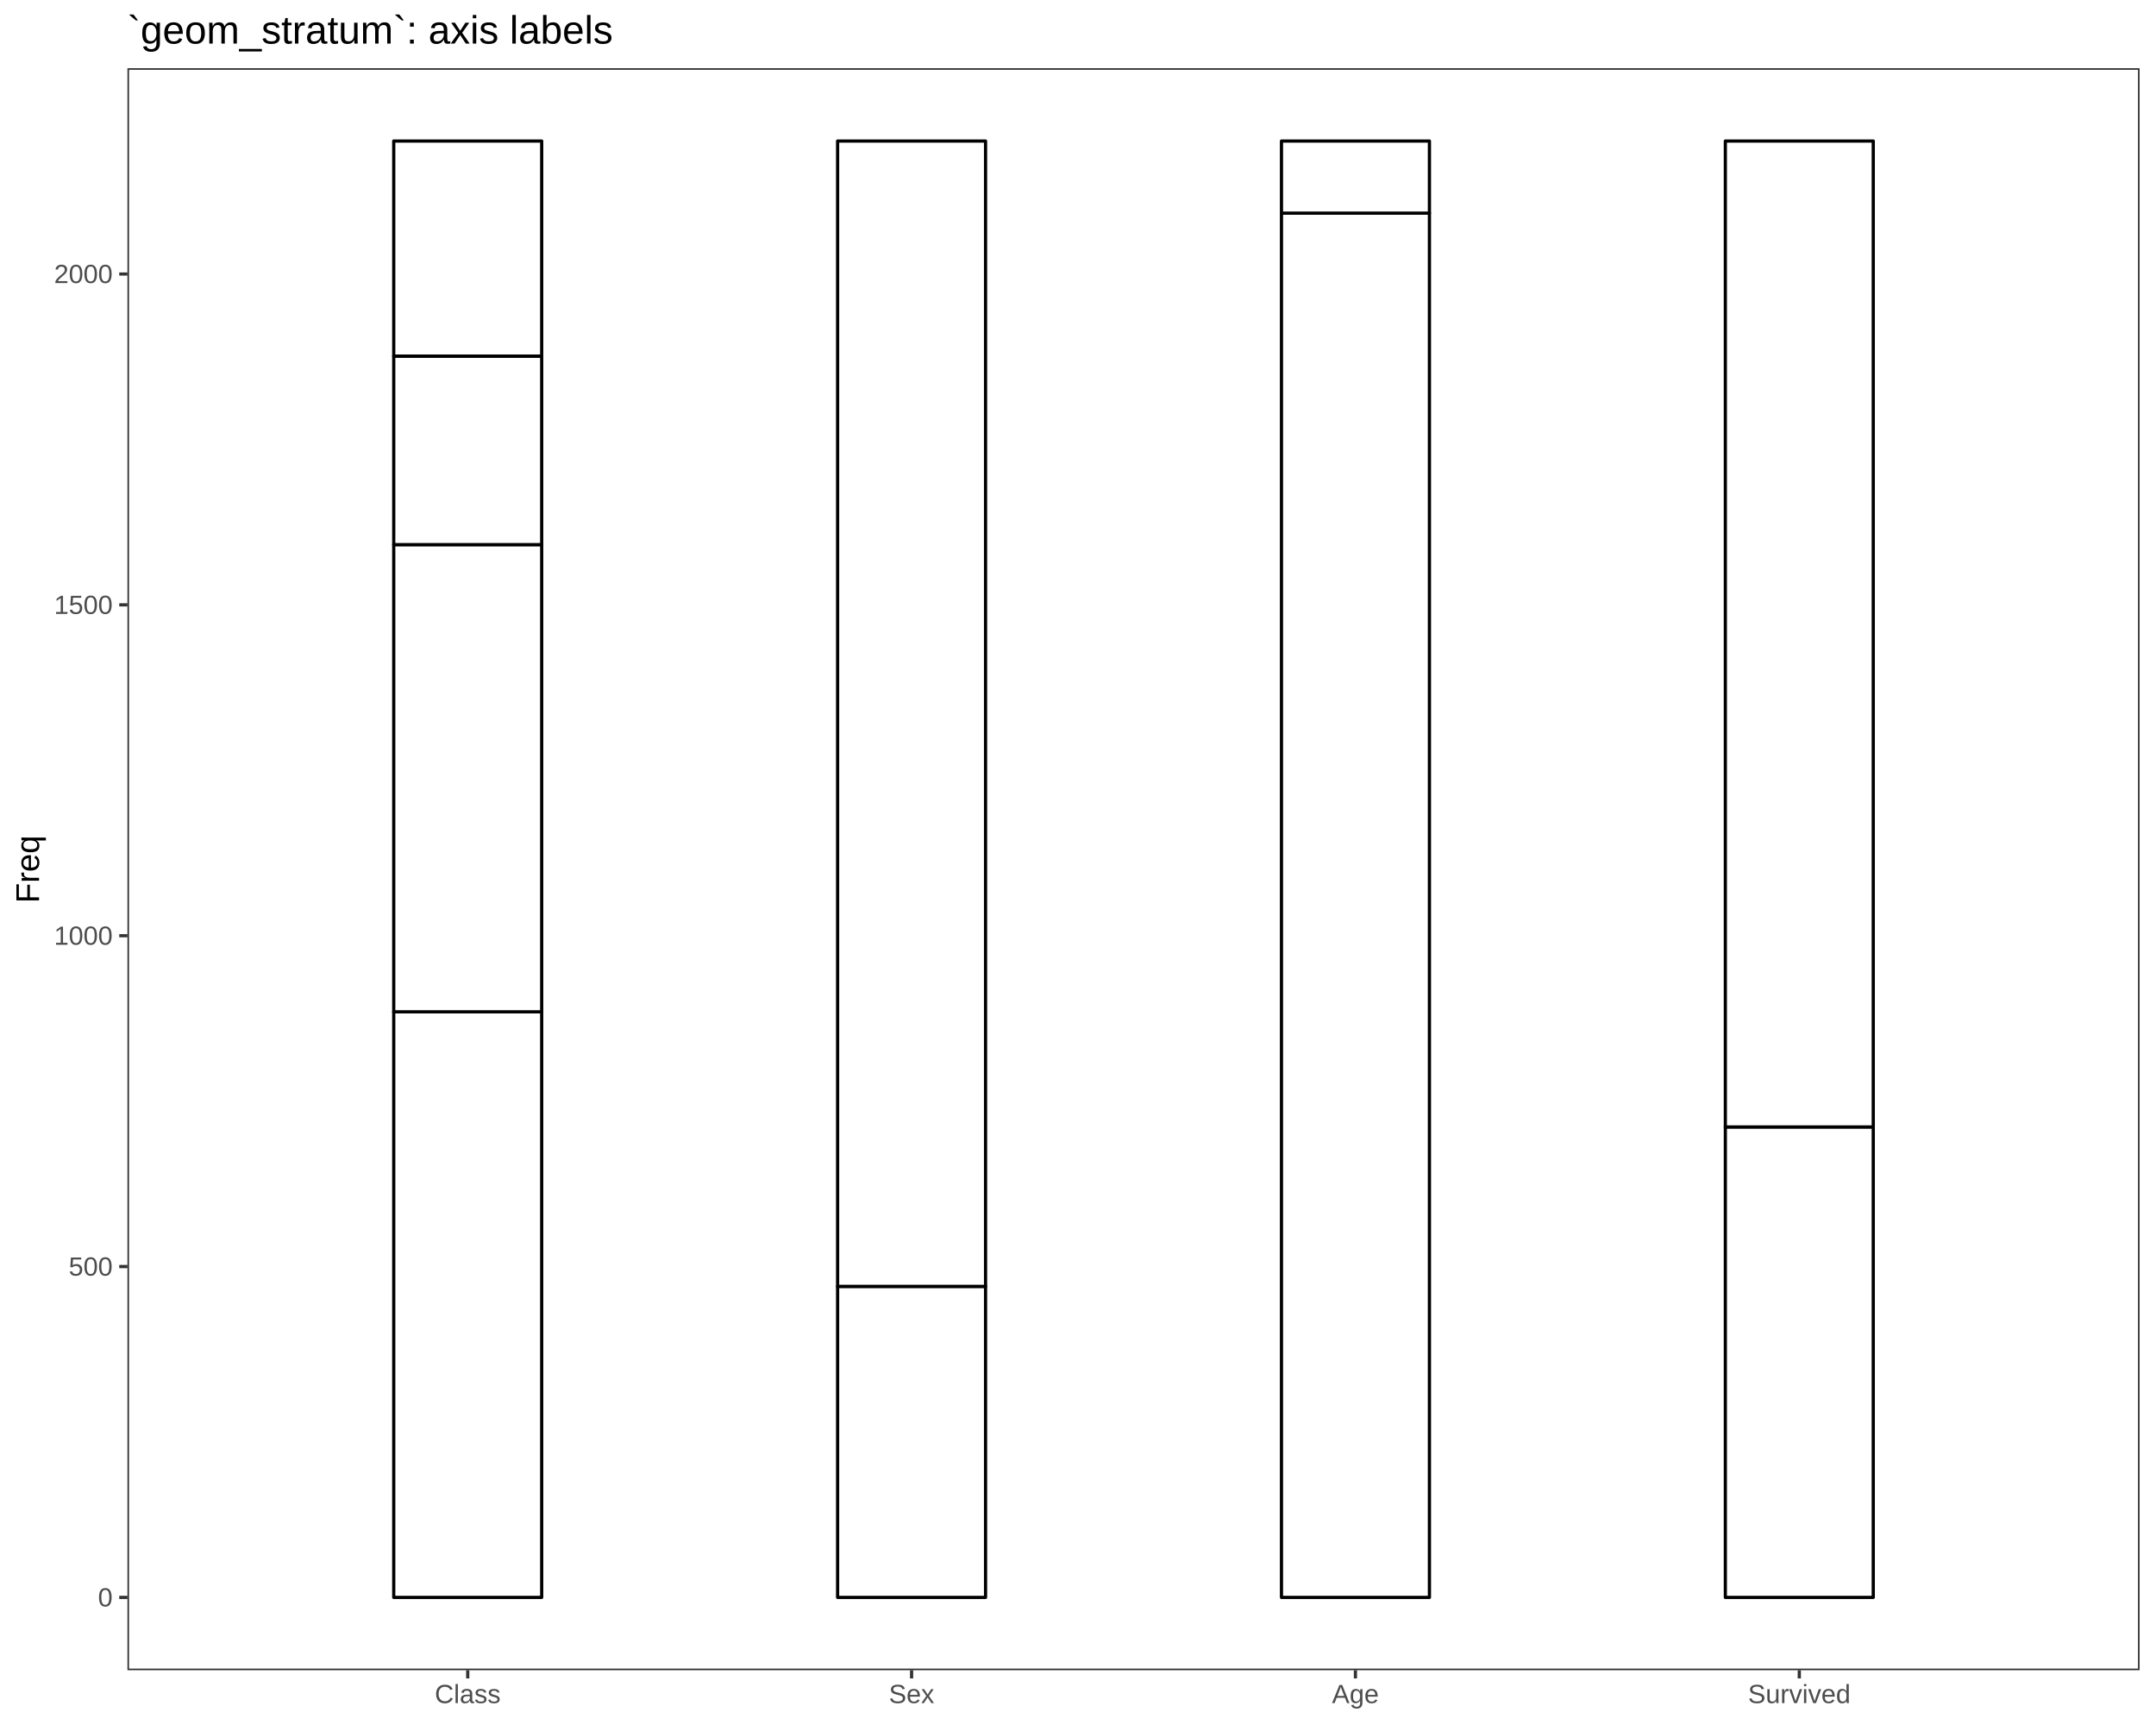
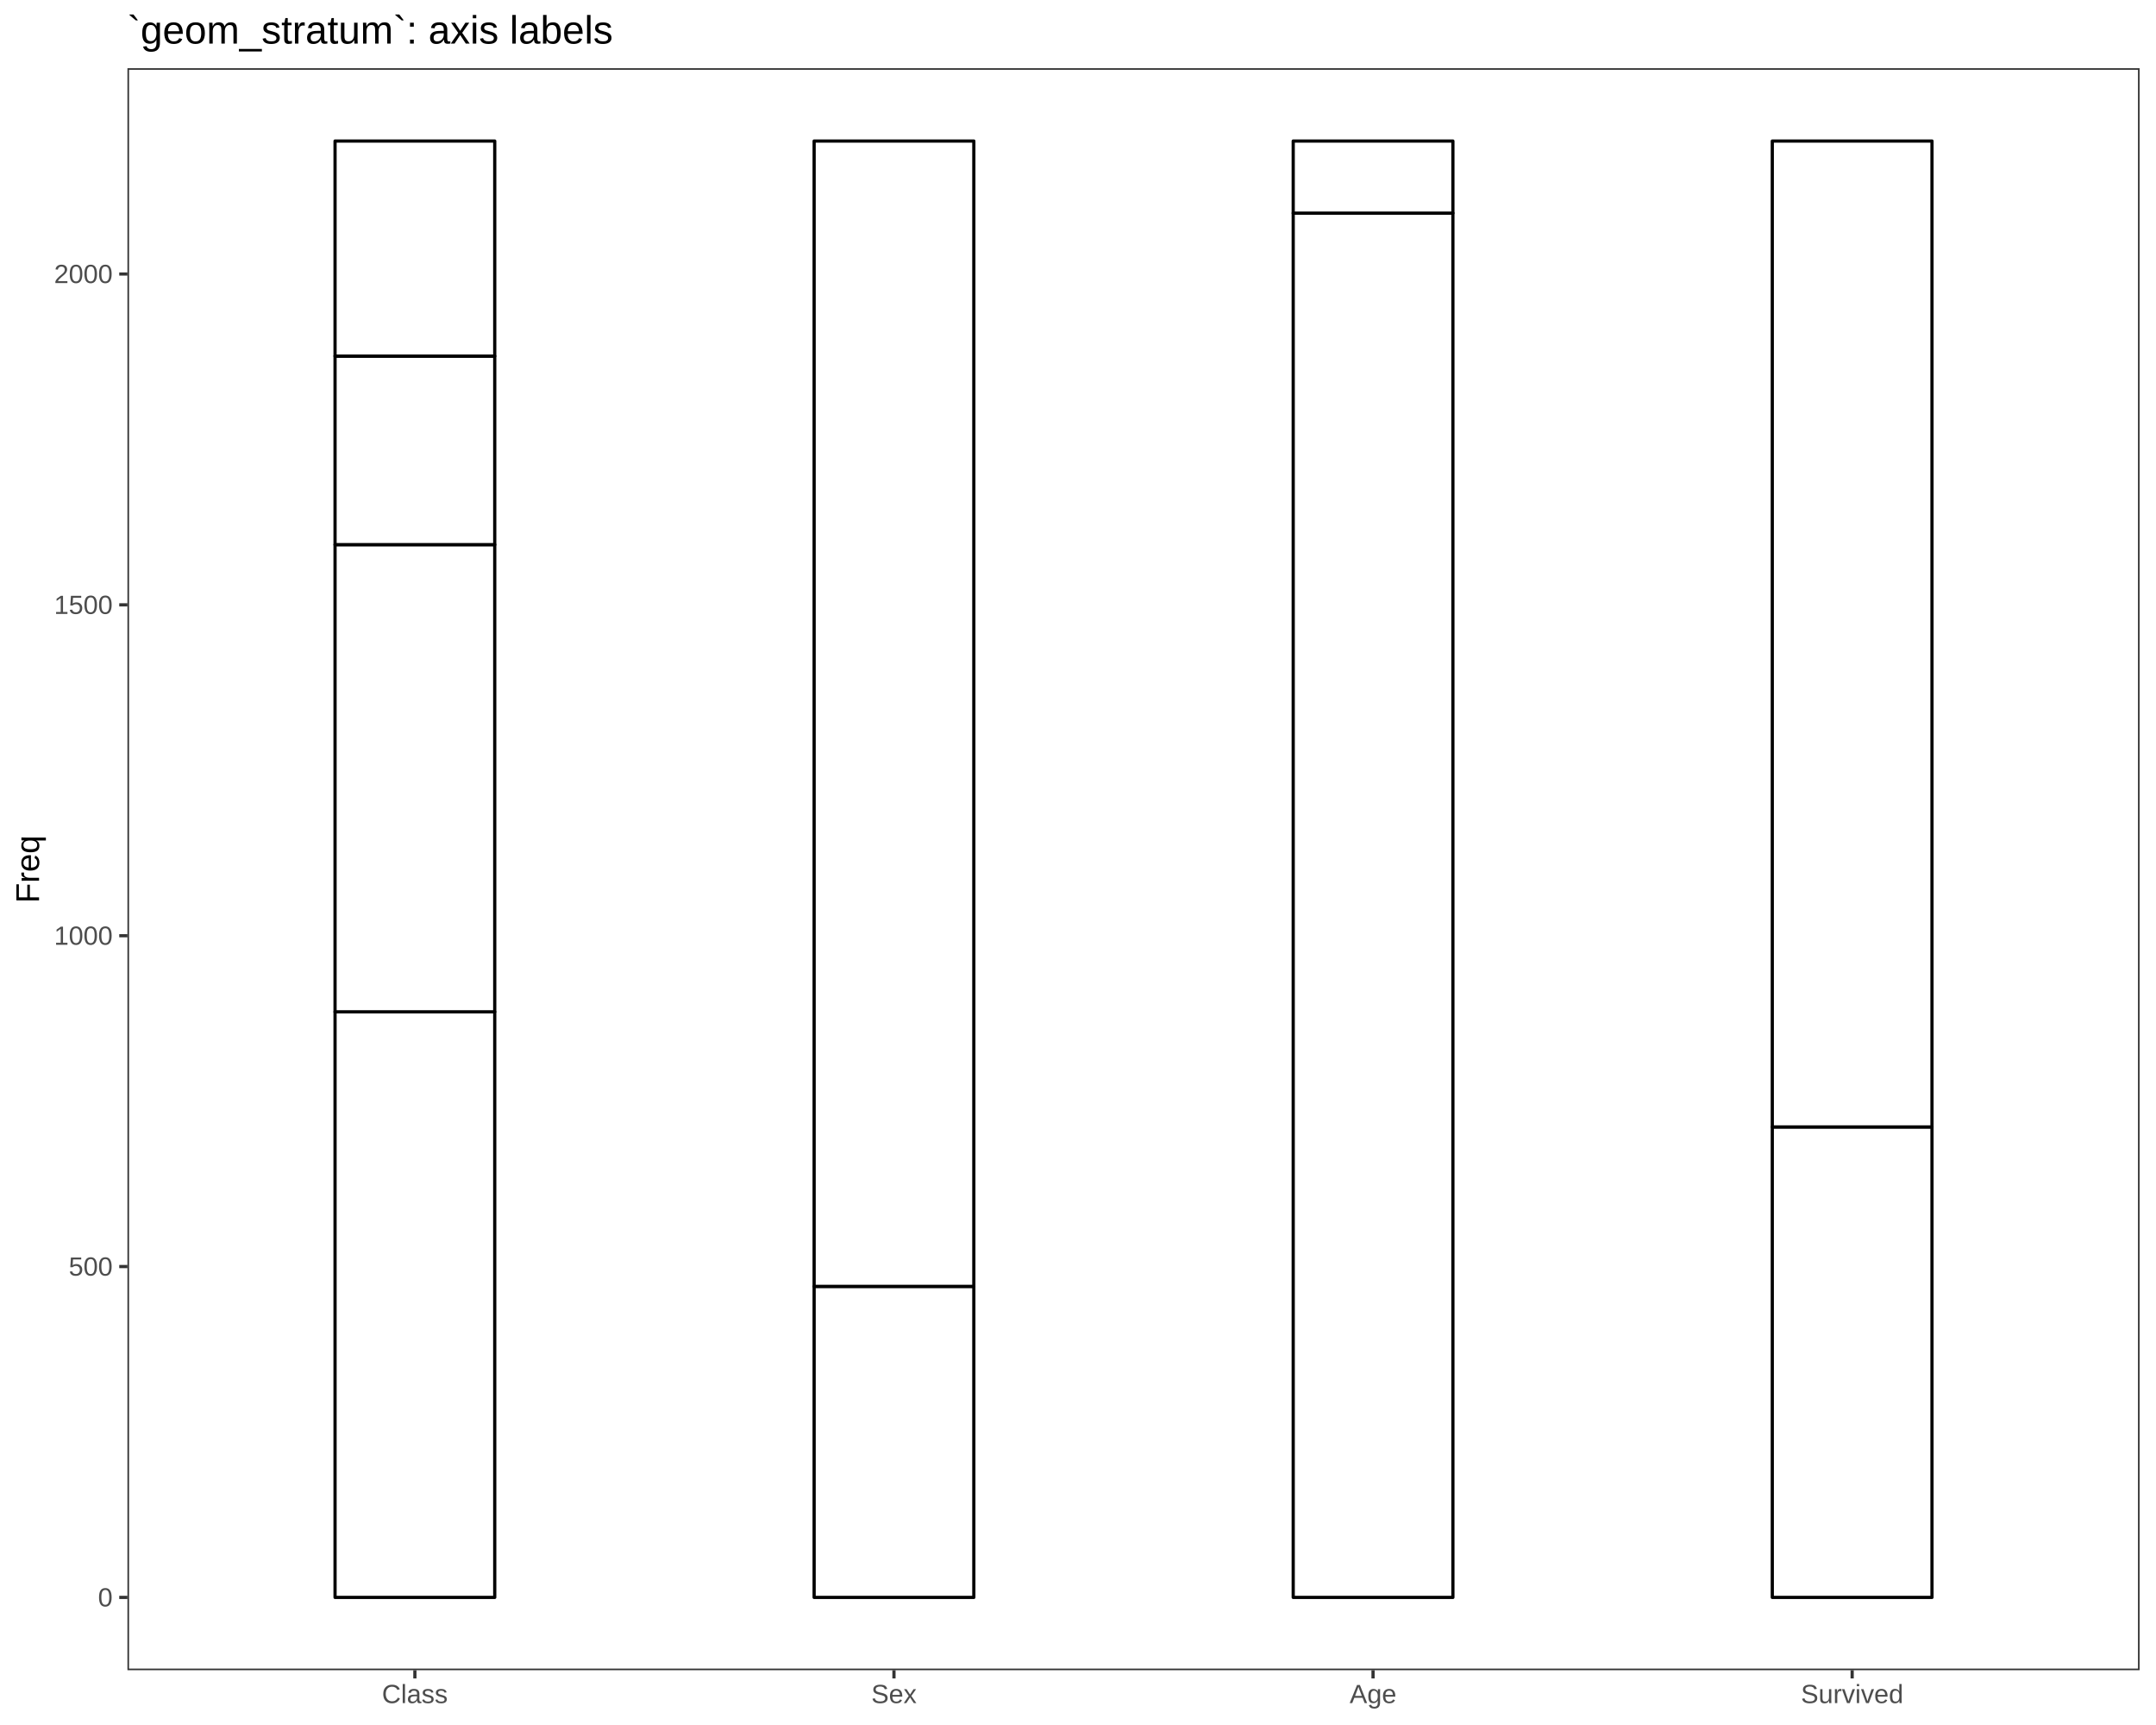
<svg xmlns="http://www.w3.org/2000/svg" viewBox="0 0 720.00 576.00">
  <defs>
    <style type="text/css">
    line, polyline, polygon, path, rect, circle {
      fill: none;
      stroke: #000000;
      stroke-linecap: round;
      stroke-linejoin: round;
      stroke-miterlimit: 10.00;
    }
  </style>
  </defs>
  <rect width="100%" height="100%" style="stroke: none; fill: #FFFFFF;" />
  <rect x="0.00" y="0.00" width="720.00" height="576.00" style="stroke-width: 1.07; stroke: #FFFFFF; fill: #FFFFFF;" />
  <defs>
    <clipPath id="cpNDIuNTZ8NzE0LjUyfDU1Ny43MXwyMi43Nw==">
      <rect x="42.56" y="22.77" width="671.96" height="534.94" />
    </clipPath>
  </defs>
  <rect x="42.56" y="22.77" width="671.96" height="534.94" style="stroke-width: 1.07; stroke: none; fill: #FFFFFF;" clip-path="url(#cpNDIuNTZ8NzE0LjUyfDU1Ny43MXwyMi43Nw==)" />
-   <polygon points="131.49,337.86 180.90,337.86 180.90,533.40 131.49,533.40 131.49,337.86 " style="stroke-width: 1.07; fill: #FFFFFF;" clip-path="url(#cpNDIuNTZ8NzE0LjUyfDU1Ny43MXwyMi43Nw==)" />
-   <polygon points="131.49,181.87 180.90,181.87 180.90,337.86 131.49,337.86 131.49,181.87 " style="stroke-width: 1.07; fill: #FFFFFF;" clip-path="url(#cpNDIuNTZ8NzE0LjUyfDU1Ny43MXwyMi43Nw==)" />
-   <polygon points="131.49,118.90 180.90,118.90 180.90,181.87 131.49,181.87 131.49,118.90 " style="stroke-width: 1.07; fill: #FFFFFF;" clip-path="url(#cpNDIuNTZ8NzE0LjUyfDU1Ny43MXwyMi43Nw==)" />
-   <polygon points="131.49,47.09 180.90,47.09 180.90,118.90 131.49,118.90 131.49,47.09 " style="stroke-width: 1.07; fill: #FFFFFF;" clip-path="url(#cpNDIuNTZ8NzE0LjUyfDU1Ny43MXwyMi43Nw==)" />
-   <polygon points="279.72,429.55 329.13,429.55 329.13,533.40 279.72,533.40 279.72,429.55 " style="stroke-width: 1.07; fill: #FFFFFF;" clip-path="url(#cpNDIuNTZ8NzE0LjUyfDU1Ny43MXwyMi43Nw==)" />
-   <polygon points="279.72,47.09 329.13,47.09 329.13,429.55 279.72,429.55 279.72,47.09 " style="stroke-width: 1.07; fill: #FFFFFF;" clip-path="url(#cpNDIuNTZ8NzE0LjUyfDU1Ny43MXwyMi43Nw==)" />
-   <polygon points="427.95,71.17 477.36,71.17 477.36,533.40 427.95,533.40 427.95,71.17 " style="stroke-width: 1.07; fill: #FFFFFF;" clip-path="url(#cpNDIuNTZ8NzE0LjUyfDU1Ny43MXwyMi43Nw==)" />
-   <polygon points="427.95,47.09 477.36,47.09 477.36,71.17 427.95,71.17 427.95,47.09 " style="stroke-width: 1.07; fill: #FFFFFF;" clip-path="url(#cpNDIuNTZ8NzE0LjUyfDU1Ny43MXwyMi43Nw==)" />
-   <polygon points="576.18,376.30 625.58,376.30 625.58,533.40 576.18,533.40 576.18,376.30 " style="stroke-width: 1.07; fill: #FFFFFF;" clip-path="url(#cpNDIuNTZ8NzE0LjUyfDU1Ny43MXwyMi43Nw==)" />
-   <polygon points="576.18,47.09 625.58,47.09 625.58,376.30 576.18,376.30 576.18,47.09 " style="stroke-width: 1.07; fill: #FFFFFF;" clip-path="url(#cpNDIuNTZ8NzE0LjUyfDU1Ny43MXwyMi43Nw==)" />
+   <polygon points="111.89,337.86 165.22,337.86 165.22,533.40 111.89,533.40 111.89,337.86 " style="stroke-width: 1.07; fill: #FFFFFF;" clip-path="url(#cpNDIuNTZ8NzE0LjUyfDU1Ny43MXwyMi43Nw==)" />
+   <polygon points="111.89,181.87 165.22,181.87 165.22,337.86 111.89,337.86 111.89,181.87 " style="stroke-width: 1.07; fill: #FFFFFF;" clip-path="url(#cpNDIuNTZ8NzE0LjUyfDU1Ny43MXwyMi43Nw==)" />
+   <polygon points="111.89,118.90 165.22,118.90 165.22,181.87 111.89,181.87 111.89,118.90 " style="stroke-width: 1.07; fill: #FFFFFF;" clip-path="url(#cpNDIuNTZ8NzE0LjUyfDU1Ny43MXwyMi43Nw==)" />
+   <polygon points="111.89,47.09 165.22,47.09 165.22,118.90 111.89,118.90 111.89,47.09 " style="stroke-width: 1.07; fill: #FFFFFF;" clip-path="url(#cpNDIuNTZ8NzE0LjUyfDU1Ny43MXwyMi43Nw==)" />
+   <polygon points="271.88,429.55 325.21,429.55 325.21,533.40 271.88,533.40 271.88,429.55 " style="stroke-width: 1.07; fill: #FFFFFF;" clip-path="url(#cpNDIuNTZ8NzE0LjUyfDU1Ny43MXwyMi43Nw==)" />
+   <polygon points="271.88,47.09 325.21,47.09 325.21,429.55 271.88,429.55 271.88,47.09 " style="stroke-width: 1.07; fill: #FFFFFF;" clip-path="url(#cpNDIuNTZ8NzE0LjUyfDU1Ny43MXwyMi43Nw==)" />
+   <polygon points="431.87,71.17 485.20,71.17 485.20,533.40 431.87,533.40 431.87,71.17 " style="stroke-width: 1.07; fill: #FFFFFF;" clip-path="url(#cpNDIuNTZ8NzE0LjUyfDU1Ny43MXwyMi43Nw==)" />
+   <polygon points="431.87,47.09 485.20,47.09 485.20,71.17 431.87,71.17 431.87,47.09 " style="stroke-width: 1.07; fill: #FFFFFF;" clip-path="url(#cpNDIuNTZ8NzE0LjUyfDU1Ny43MXwyMi43Nw==)" />
+   <polygon points="591.86,376.30 645.19,376.30 645.19,533.40 591.86,533.40 591.86,376.30 " style="stroke-width: 1.07; fill: #FFFFFF;" clip-path="url(#cpNDIuNTZ8NzE0LjUyfDU1Ny43MXwyMi43Nw==)" />
+   <polygon points="591.86,47.09 645.19,47.09 645.19,376.30 591.86,376.30 591.86,47.09 " style="stroke-width: 1.07; fill: #FFFFFF;" clip-path="url(#cpNDIuNTZ8NzE0LjUyfDU1Ny43MXwyMi43Nw==)" />
  <rect x="42.56" y="22.77" width="671.96" height="534.94" style="stroke-width: 1.07; stroke: #333333;" clip-path="url(#cpNDIuNTZ8NzE0LjUyfDU1Ny43MXwyMi43Nw==)" />
  <defs>
    <clipPath id="cpMC4wMHw3MjAuMDB8NTc2LjAwfDAuMDA=">
      <rect x="0.00" y="0.00" width="720.00" height="576.00" />
    </clipPath>
  </defs>
  <g clip-path="url(#cpMC4wMHw3MjAuMDB8NTc2LjAwfDAuMDA=)">
    <text x="32.73" y="536.42" style="font-size: 8.80px; fill: #4D4D4D; font-family: Liberation Sans;" textLength="4.89px" lengthAdjust="spacingAndGlyphs">0</text>
  </g>
  <g clip-path="url(#cpMC4wMHw3MjAuMDB8NTc2LjAwfDAuMDA=)">
    <text x="22.95" y="425.95" style="font-size: 8.80px; fill: #4D4D4D; font-family: Liberation Sans;" textLength="14.67px" lengthAdjust="spacingAndGlyphs">500</text>
  </g>
  <g clip-path="url(#cpMC4wMHw3MjAuMDB8NTc2LjAwfDAuMDA=)">
    <text x="18.06" y="315.47" style="font-size: 8.80px; fill: #4D4D4D; font-family: Liberation Sans;" textLength="19.56px" lengthAdjust="spacingAndGlyphs">1000</text>
  </g>
  <g clip-path="url(#cpMC4wMHw3MjAuMDB8NTc2LjAwfDAuMDA=)">
    <text x="18.06" y="205.00" style="font-size: 8.80px; fill: #4D4D4D; font-family: Liberation Sans;" textLength="19.56px" lengthAdjust="spacingAndGlyphs">1500</text>
  </g>
  <g clip-path="url(#cpMC4wMHw3MjAuMDB8NTc2LjAwfDAuMDA=)">
    <text x="18.06" y="94.52" style="font-size: 8.80px; fill: #4D4D4D; font-family: Liberation Sans;" textLength="19.56px" lengthAdjust="spacingAndGlyphs">2000</text>
  </g>
  <polyline points="39.82,533.40 42.56,533.40 " style="stroke-width: 1.07; stroke: #333333; stroke-linecap: butt;" clip-path="url(#cpMC4wMHw3MjAuMDB8NTc2LjAwfDAuMDA=)" />
  <polyline points="39.82,422.92 42.56,422.92 " style="stroke-width: 1.07; stroke: #333333; stroke-linecap: butt;" clip-path="url(#cpMC4wMHw3MjAuMDB8NTc2LjAwfDAuMDA=)" />
  <polyline points="39.82,312.45 42.56,312.45 " style="stroke-width: 1.07; stroke: #333333; stroke-linecap: butt;" clip-path="url(#cpMC4wMHw3MjAuMDB8NTc2LjAwfDAuMDA=)" />
  <polyline points="39.82,201.97 42.56,201.97 " style="stroke-width: 1.07; stroke: #333333; stroke-linecap: butt;" clip-path="url(#cpMC4wMHw3MjAuMDB8NTc2LjAwfDAuMDA=)" />
  <polyline points="39.82,91.50 42.56,91.50 " style="stroke-width: 1.07; stroke: #333333; stroke-linecap: butt;" clip-path="url(#cpMC4wMHw3MjAuMDB8NTc2LjAwfDAuMDA=)" />
-   <polyline points="156.20,560.45 156.20,557.71 " style="stroke-width: 1.07; stroke: #333333; stroke-linecap: butt;" clip-path="url(#cpMC4wMHw3MjAuMDB8NTc2LjAwfDAuMDA=)" />
-   <polyline points="304.43,560.45 304.43,557.71 " style="stroke-width: 1.07; stroke: #333333; stroke-linecap: butt;" clip-path="url(#cpMC4wMHw3MjAuMDB8NTc2LjAwfDAuMDA=)" />
-   <polyline points="452.65,560.45 452.65,557.71 " style="stroke-width: 1.07; stroke: #333333; stroke-linecap: butt;" clip-path="url(#cpMC4wMHw3MjAuMDB8NTc2LjAwfDAuMDA=)" />
-   <polyline points="600.88,560.45 600.88,557.71 " style="stroke-width: 1.07; stroke: #333333; stroke-linecap: butt;" clip-path="url(#cpMC4wMHw3MjAuMDB8NTc2LjAwfDAuMDA=)" />
+   <polyline points="138.55,560.45 138.55,557.71 " style="stroke-width: 1.07; stroke: #333333; stroke-linecap: butt;" clip-path="url(#cpMC4wMHw3MjAuMDB8NTc2LjAwfDAuMDA=)" />
+   <polyline points="298.54,560.45 298.54,557.71 " style="stroke-width: 1.07; stroke: #333333; stroke-linecap: butt;" clip-path="url(#cpMC4wMHw3MjAuMDB8NTc2LjAwfDAuMDA=)" />
+   <polyline points="458.53,560.45 458.53,557.71 " style="stroke-width: 1.07; stroke: #333333; stroke-linecap: butt;" clip-path="url(#cpMC4wMHw3MjAuMDB8NTc2LjAwfDAuMDA=)" />
+   <polyline points="618.53,560.45 618.53,557.71 " style="stroke-width: 1.07; stroke: #333333; stroke-linecap: butt;" clip-path="url(#cpMC4wMHw3MjAuMDB8NTc2LjAwfDAuMDA=)" />
  <g clip-path="url(#cpMC4wMHw3MjAuMDB8NTc2LjAwfDAuMDA=)">
-     <text x="145.19" y="568.69" style="font-size: 8.80px; fill: #4D4D4D; font-family: Liberation Sans;" textLength="22.02px" lengthAdjust="spacingAndGlyphs">Class</text>
+     <text x="127.54" y="568.69" style="font-size: 8.80px; fill: #4D4D4D; font-family: Liberation Sans;" textLength="22.02px" lengthAdjust="spacingAndGlyphs">Class</text>
  </g>
  <g clip-path="url(#cpMC4wMHw3MjAuMDB8NTc2LjAwfDAuMDA=)">
-     <text x="296.84" y="568.69" style="font-size: 8.80px; fill: #4D4D4D; font-family: Liberation Sans;" textLength="15.17px" lengthAdjust="spacingAndGlyphs">Sex</text>
+     <text x="290.96" y="568.69" style="font-size: 8.80px; fill: #4D4D4D; font-family: Liberation Sans;" textLength="15.17px" lengthAdjust="spacingAndGlyphs">Sex</text>
  </g>
  <g clip-path="url(#cpMC4wMHw3MjAuMDB8NTc2LjAwfDAuMDA=)">
-     <text x="444.82" y="568.69" style="font-size: 8.80px; fill: #4D4D4D; font-family: Liberation Sans;" textLength="15.66px" lengthAdjust="spacingAndGlyphs">Age</text>
+     <text x="450.71" y="568.69" style="font-size: 8.80px; fill: #4D4D4D; font-family: Liberation Sans;" textLength="15.66px" lengthAdjust="spacingAndGlyphs">Age</text>
  </g>
  <g clip-path="url(#cpMC4wMHw3MjAuMDB8NTc2LjAwfDAuMDA=)">
-     <text x="583.76" y="568.69" style="font-size: 8.80px; fill: #4D4D4D; font-family: Liberation Sans;" textLength="34.23px" lengthAdjust="spacingAndGlyphs">Survived</text>
+     <text x="601.41" y="568.69" style="font-size: 8.80px; fill: #4D4D4D; font-family: Liberation Sans;" textLength="34.23px" lengthAdjust="spacingAndGlyphs">Survived</text>
  </g>
  <g clip-path="url(#cpMC4wMHw3MjAuMDB8NTc2LjAwfDAuMDA=)">
    <text transform="translate(13.04,301.56) rotate(-90)" style="font-size: 11.00px; font-family: Liberation Sans;" textLength="22.62px" lengthAdjust="spacingAndGlyphs">Freq</text>
  </g>
  <g clip-path="url(#cpMC4wMHw3MjAuMDB8NTc2LjAwfDAuMDA=)">
    <text x="42.56" y="14.56" style="font-size: 13.20px; font-family: Liberation Sans;" textLength="161.89px" lengthAdjust="spacingAndGlyphs">`geom_stratum`: axis labels</text>
  </g>
</svg>
